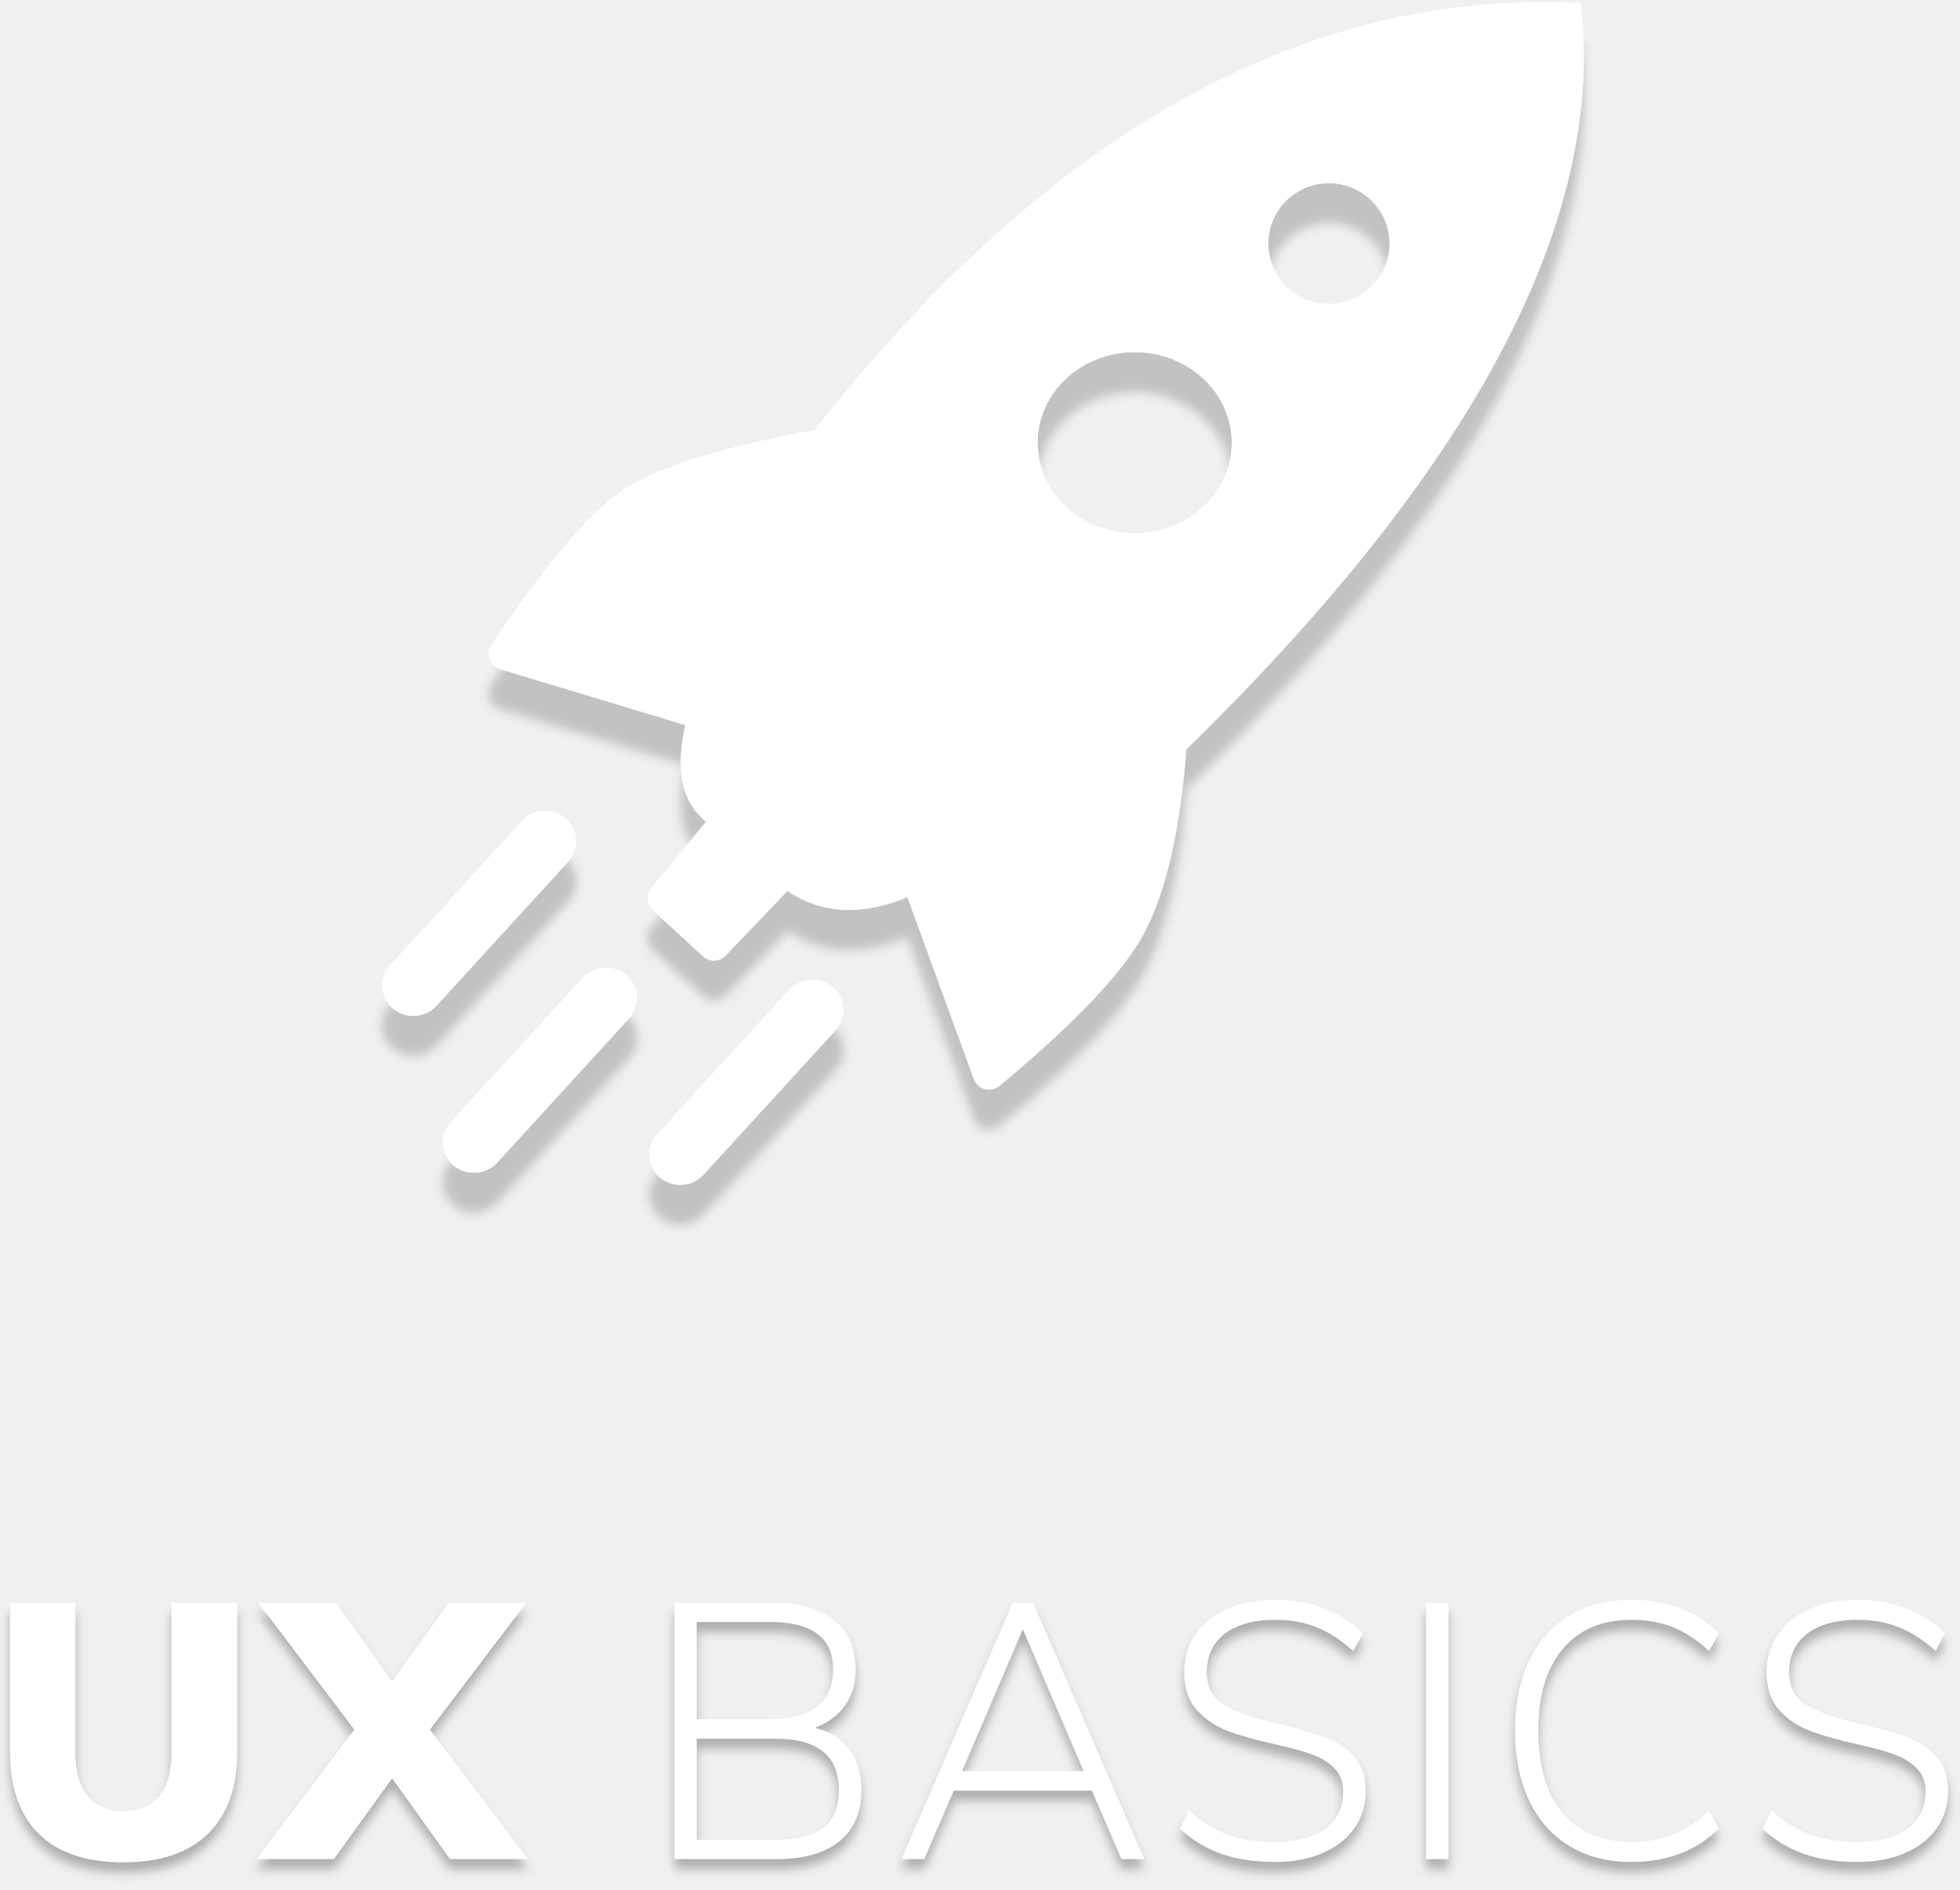
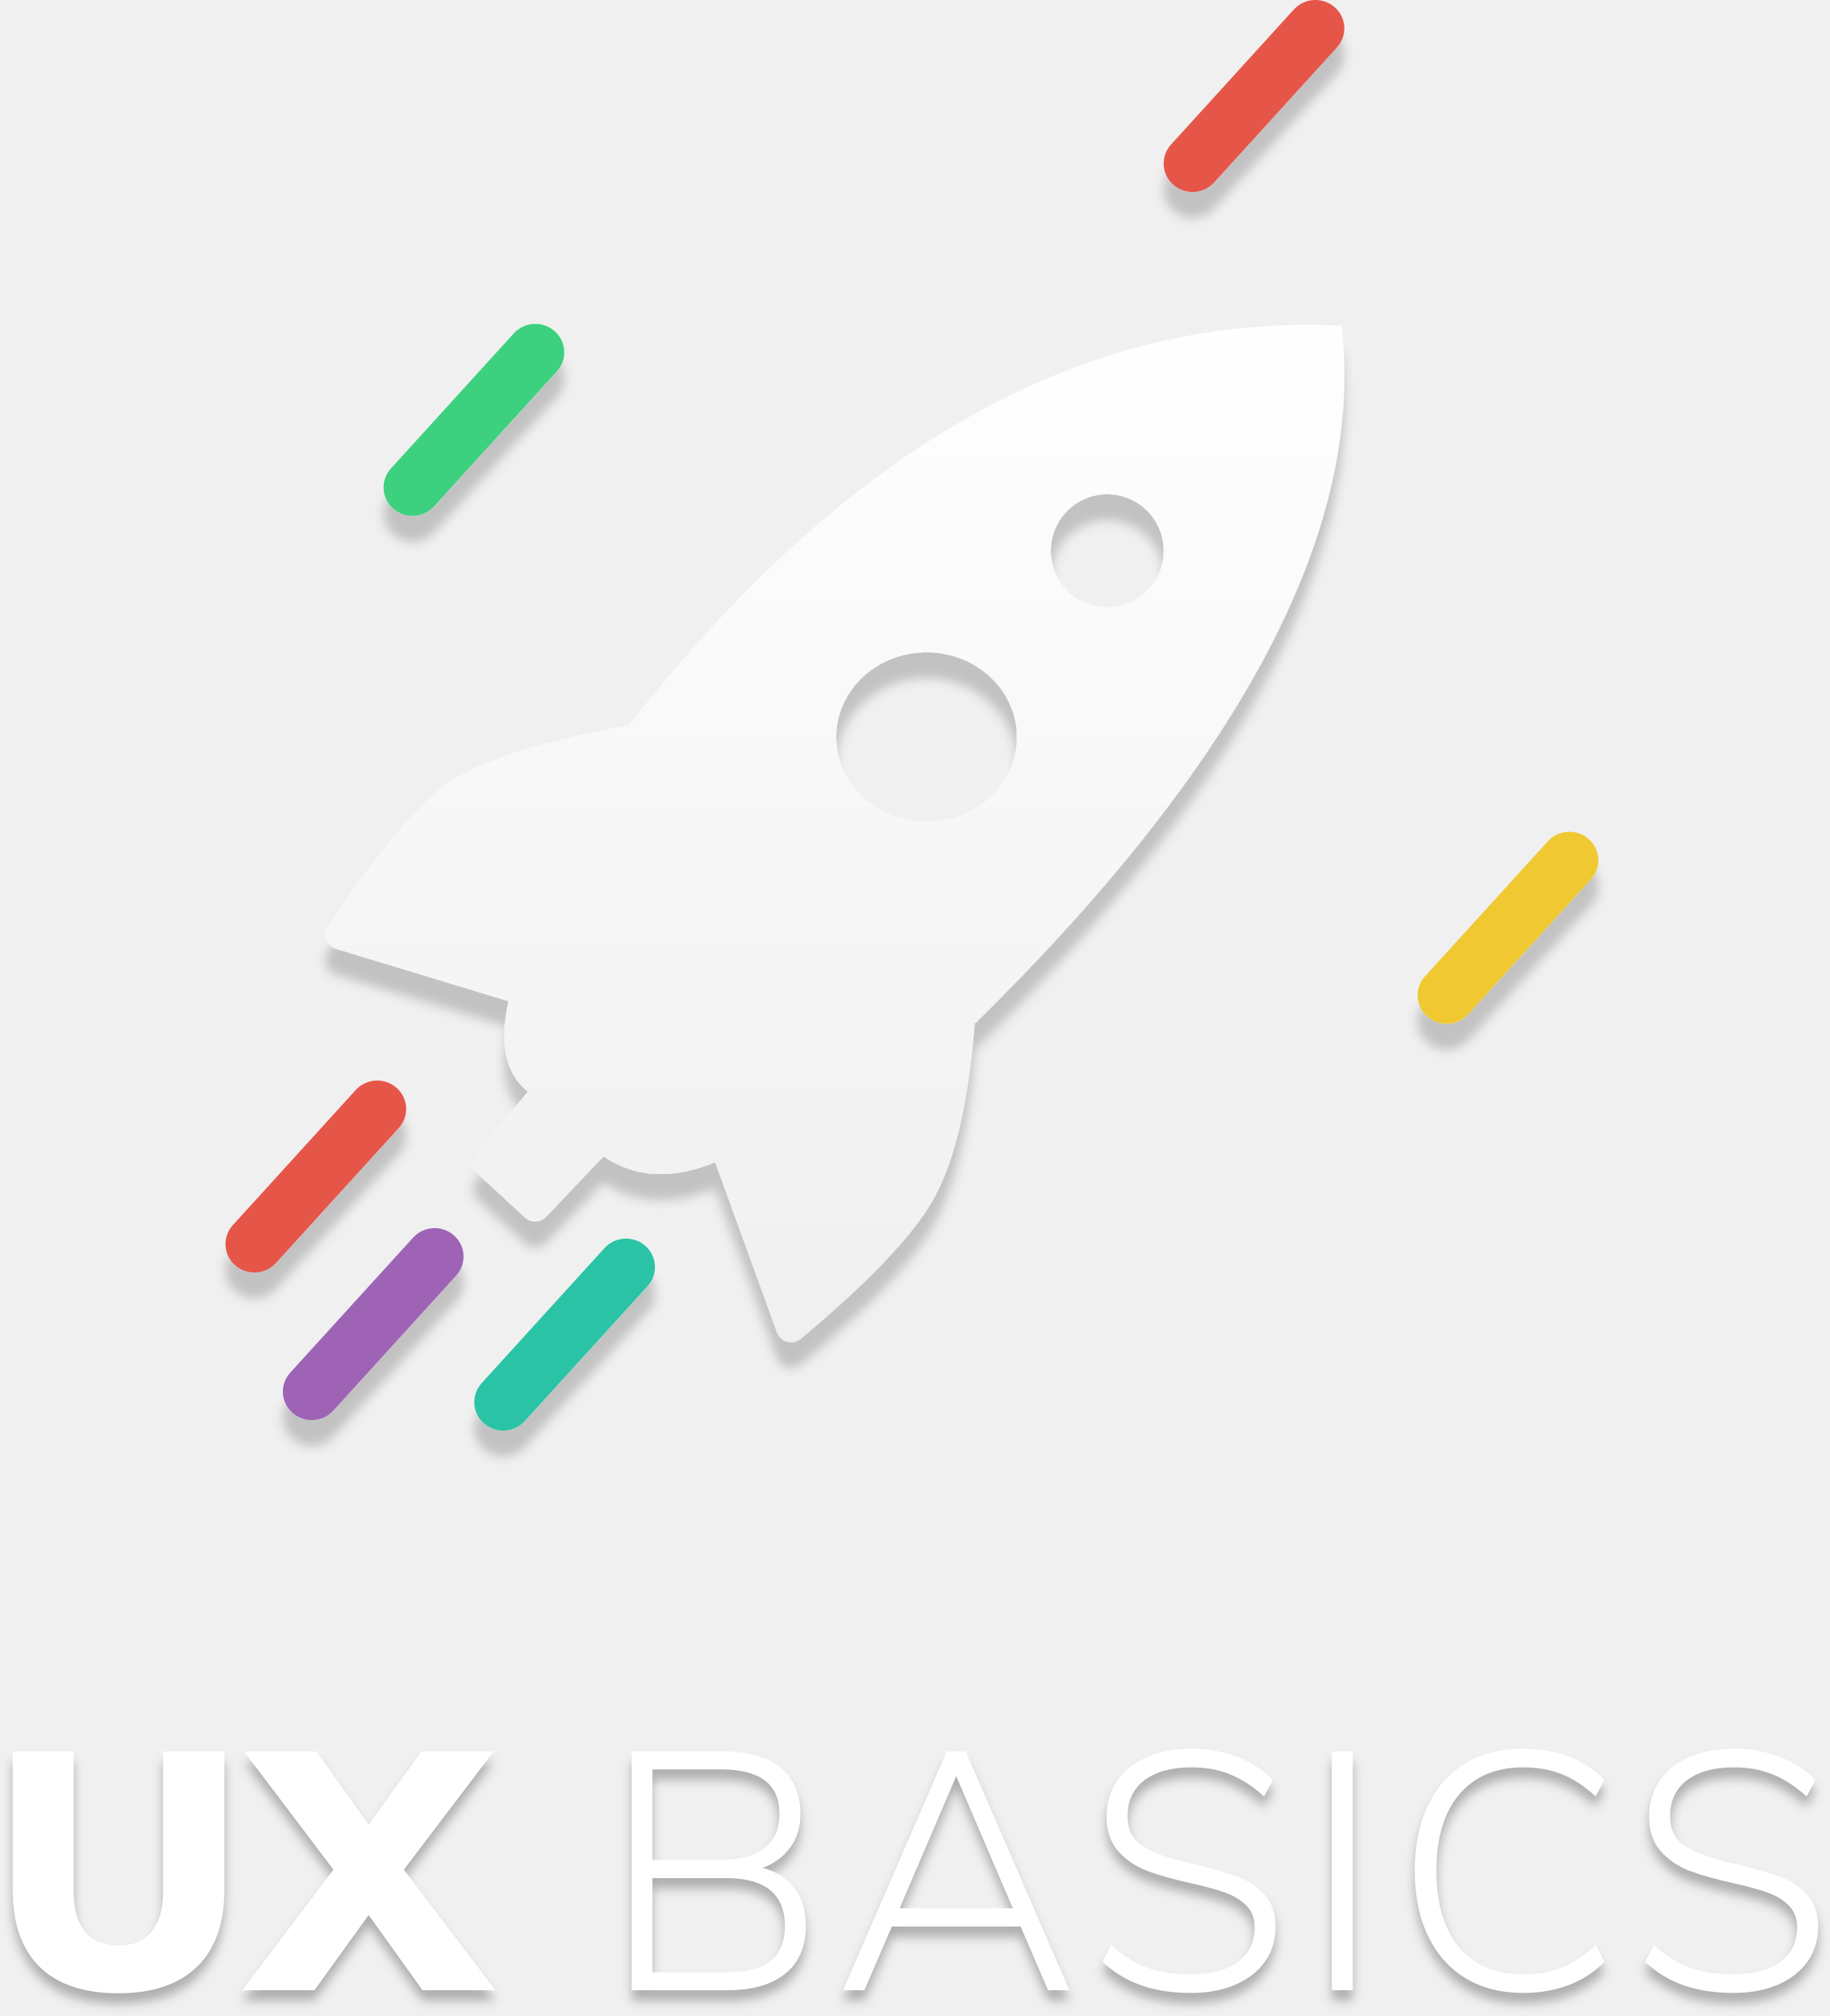
- <svg xmlns="http://www.w3.org/2000/svg" xmlns:xlink="http://www.w3.org/1999/xlink" width="196px" height="189px" viewBox="0 0 196 189" version="1.1">
+ <svg xmlns="http://www.w3.org/2000/svg" xmlns:xlink="http://www.w3.org/1999/xlink" width="353px" height="389px" viewBox="0 0 353 389" version="1.1">
  <defs>
-     <filter x="-2.9%" y="-2.1%" width="106.3%" height="108.3%" filterUnits="objectBoundingBox" id="filter-1">
-       <feOffset dx="0" dy="4" in="SourceAlpha" result="shadowOffsetOuter1" />
-       <feGaussianBlur stdDeviation="0.5" in="shadowOffsetOuter1" result="shadowBlurOuter1" />
+     <filter x="-2.1%" y="-1.3%" width="104.2%" height="105.2%" filterUnits="objectBoundingBox" id="filter-1">
+       <feOffset dx="0" dy="5" in="SourceAlpha" result="shadowOffsetOuter1" />
+       <feGaussianBlur stdDeviation="1" in="shadowOffsetOuter1" result="shadowBlurOuter1" />
      <feColorMatrix values="0 0 0 0 0   0 0 0 0 0   0 0 0 0 0  0 0 0 0.192 0" type="matrix" in="shadowBlurOuter1" result="shadowMatrixOuter1" />
      <feMerge>
        <feMergeNode in="shadowMatrixOuter1" />
        <feMergeNode in="SourceGraphic" />
      </feMerge>
    </filter>
-     <path d="M2.891,184.42 C0.964,182.529 0,179.765 0,176.129 L0,161.291 L6.546,161.291 L6.546,176.383 C6.546,178.226 6.958,179.644 7.782,180.638 C8.607,181.632 9.795,182.129 11.346,182.129 C12.898,182.129 14.086,181.632 14.91,180.638 C15.735,179.644 16.147,178.226 16.147,176.383 L16.147,161.291 L22.729,161.291 L22.729,176.129 C22.729,179.741 21.753,182.499 19.802,184.402 C17.85,186.305 15.032,187.257 11.346,187.257 C7.637,187.257 4.819,186.311 2.891,184.42 Z M41.995,173.983 L51.814,186.929 L43.996,186.929 L38.213,178.856 L32.395,186.929 L24.649,186.929 L34.431,173.983 L24.83,161.291 L32.613,161.291 L38.213,169.146 L43.886,161.291 L51.633,161.291 L41.995,173.983 Z M83.928,175.965 C84.74,177.044 85.146,178.383 85.146,179.983 C85.146,182.238 84.413,183.959 82.946,185.147 C81.479,186.335 79.401,186.929 76.709,186.929 L66.454,186.929 L66.454,161.291 L76.346,161.291 C78.964,161.291 80.989,161.873 82.419,163.037 C83.849,164.2 84.565,165.861 84.565,168.019 C84.565,169.401 84.207,170.589 83.492,171.583 C82.777,172.577 81.777,173.316 80.492,173.801 C81.97,174.165 83.116,174.886 83.928,175.965 Z M68.672,172.928 L76.018,172.928 C78.079,172.928 79.643,172.504 80.71,171.655 C81.777,170.807 82.31,169.583 82.31,167.982 C82.31,164.806 80.213,163.218 76.018,163.218 L68.672,163.218 L68.672,172.928 Z M81.346,183.784 C82.377,182.972 82.892,181.729 82.892,180.056 C82.892,176.613 80.782,174.892 76.564,174.892 L68.672,174.892 L68.672,185.002 L76.564,185.002 C78.722,185.002 80.316,184.596 81.346,183.784 Z M111.141,186.929 L108.195,180.092 L94.376,180.092 L91.43,186.929 L89.139,186.929 L100.267,161.291 L102.303,161.291 L113.432,186.929 L111.141,186.929 Z M95.212,178.129 L107.358,178.129 L101.285,163.946 L95.212,178.129 Z M121.133,186.402 C119.582,185.857 118.2,185.014 116.988,183.875 L117.933,182.093 C119.218,183.232 120.509,184.038 121.806,184.511 C123.103,184.984 124.661,185.22 126.479,185.22 C128.637,185.22 130.316,184.778 131.516,183.893 C132.716,183.008 133.316,181.765 133.316,180.165 C133.316,179.22 133.025,178.45 132.443,177.856 C131.861,177.262 131.122,176.801 130.225,176.474 C129.328,176.147 128.128,175.813 126.625,175.474 C124.637,175.038 123.03,174.589 121.806,174.128 C120.582,173.668 119.545,172.971 118.697,172.037 C117.848,171.104 117.424,169.849 117.424,168.273 C117.424,166.819 117.8,165.546 118.551,164.455 C119.303,163.364 120.364,162.515 121.733,161.909 C123.103,161.303 124.709,161 126.552,161 C128.298,161 129.916,161.285 131.407,161.855 C132.898,162.424 134.189,163.255 135.28,164.346 L134.334,166.128 C133.122,165.037 131.898,164.243 130.661,163.746 C129.425,163.249 128.055,163 126.552,163 C124.394,163 122.709,163.461 121.497,164.382 C120.285,165.303 119.679,166.588 119.679,168.237 C119.679,169.667 120.206,170.728 121.261,171.419 C122.315,172.11 123.861,172.698 125.897,173.183 L126.843,173.401 C128.807,173.886 130.358,174.334 131.498,174.747 C132.637,175.159 133.601,175.795 134.389,176.656 C135.177,177.517 135.571,178.674 135.571,180.129 C135.571,181.535 135.195,182.772 134.444,183.838 C133.692,184.905 132.631,185.735 131.261,186.329 C129.892,186.923 128.298,187.22 126.479,187.22 C124.467,187.22 122.685,186.948 121.133,186.402 Z M141.6,186.929 L141.6,161.291 L143.854,161.291 L143.854,186.929 L141.6,186.929 Z M155.956,185.638 C154.211,184.584 152.865,183.069 151.92,181.093 C150.974,179.117 150.501,176.783 150.501,174.092 C150.501,171.401 150.974,169.067 151.92,167.091 C152.865,165.115 154.211,163.606 155.956,162.564 C157.702,161.521 159.763,161 162.139,161 C163.909,161 165.533,161.279 167.012,161.836 C168.491,162.394 169.776,163.23 170.867,164.346 L169.921,166.128 C168.709,165.012 167.491,164.212 166.266,163.727 C165.042,163.243 163.678,163 162.175,163 C159.217,163 156.92,163.97 155.284,165.909 C153.647,167.849 152.829,170.577 152.829,174.092 C152.829,177.632 153.641,180.371 155.265,182.311 C156.89,184.25 159.193,185.22 162.175,185.22 C163.678,185.22 165.042,184.978 166.266,184.493 C167.491,184.008 168.709,183.208 169.921,182.093 L170.867,183.875 C169.776,184.99 168.491,185.826 167.012,186.384 C165.533,186.942 163.909,187.22 162.139,187.22 C159.763,187.22 157.702,186.693 155.956,185.638 Z M179.368,186.402 C177.817,185.857 176.435,185.014 175.223,183.875 L176.168,182.093 C177.453,183.232 178.744,184.038 180.041,184.511 C181.338,184.984 182.896,185.22 184.714,185.22 C186.872,185.22 188.551,184.778 189.751,183.893 C190.951,183.008 191.551,181.765 191.551,180.165 C191.551,179.22 191.26,178.45 190.678,177.856 C190.097,177.262 189.357,176.801 188.46,176.474 C187.563,176.147 186.363,175.813 184.86,175.474 C182.872,175.038 181.266,174.589 180.041,174.128 C178.817,173.668 177.78,172.971 176.932,172.037 C176.083,171.104 175.659,169.849 175.659,168.273 C175.659,166.819 176.035,165.546 176.786,164.455 C177.538,163.364 178.599,162.515 179.969,161.909 C181.338,161.303 182.945,161 184.787,161 C186.533,161 188.151,161.285 189.642,161.855 C191.133,162.424 192.424,163.255 193.515,164.346 L192.57,166.128 C191.357,165.037 190.133,164.243 188.897,163.746 C187.66,163.249 186.29,163 184.787,163 C182.629,163 180.944,163.461 179.732,164.382 C178.52,165.303 177.914,166.588 177.914,168.237 C177.914,169.667 178.441,170.728 179.496,171.419 C180.55,172.11 182.096,172.698 184.132,173.183 L185.078,173.401 C187.042,173.886 188.593,174.334 189.733,174.747 C190.872,175.159 191.836,175.795 192.624,176.656 C193.412,177.517 193.806,178.674 193.806,180.129 C193.806,181.535 193.43,182.772 192.679,183.838 C191.927,184.905 190.866,185.735 189.497,186.329 C188.127,186.923 186.533,187.22 184.714,187.22 C182.702,187.22 180.92,186.948 179.368,186.402 Z" id="path-2" />
-     <filter x="-1.0%" y="-3.8%" width="102.1%" height="115.2%" filterUnits="objectBoundingBox" id="filter-3">
-       <feOffset dx="0" dy="1" in="SourceAlpha" result="shadowOffsetOuter1" />
-       <feGaussianBlur stdDeviation="0.5" in="shadowOffsetOuter1" result="shadowBlurOuter1" />
+     <linearGradient x1="44.807%" y1="-3.69%" x2="44.807%" y2="98.392%" id="linearGradient-2">
+       <stop stop-color="#FFFFFF" offset="0%" />
+       <stop stop-color="#F0F0F0" offset="100%" />
+     </linearGradient>
+     <path d="M5.639,379.516 C2.175,376.117 0.443,371.149 0.443,364.613 L0.443,337.946 L12.208,337.946 L12.208,365.071 C12.208,368.382 12.949,370.931 14.43,372.718 C15.912,374.505 18.047,375.398 20.836,375.398 C23.625,375.398 25.76,374.505 27.241,372.718 C28.723,370.931 29.463,368.382 29.463,365.071 L29.463,337.946 L41.294,337.946 L41.294,364.613 C41.294,371.106 39.54,376.062 36.032,379.483 C32.525,382.904 27.459,384.614 20.836,384.614 C14.169,384.614 9.103,382.914 5.639,379.516 Z M75.921,360.757 L93.569,384.026 L79.516,384.026 L69.124,369.515 L58.666,384.026 L44.744,384.026 L62.326,360.757 L45.07,337.946 L59.058,337.946 L69.124,352.064 L79.32,337.946 L93.242,337.946 L75.921,360.757 Z M151.287,364.319 C152.747,366.258 153.476,368.666 153.476,371.541 C153.476,375.594 152.158,378.688 149.522,380.823 C146.886,382.958 143.149,384.026 138.313,384.026 L119.881,384.026 L119.881,337.946 L137.659,337.946 C142.365,337.946 146.003,338.991 148.574,341.083 C151.145,343.174 152.431,346.159 152.431,350.037 C152.431,352.521 151.788,354.656 150.502,356.443 C149.217,358.229 147.42,359.558 145.11,360.43 C147.768,361.084 149.827,362.38 151.287,364.319 Z M123.868,358.861 L137.071,358.861 C140.774,358.861 143.585,358.099 145.502,356.574 C147.42,355.049 148.378,352.848 148.378,349.972 C148.378,344.264 144.609,341.41 137.071,341.41 L123.868,341.41 L123.868,358.861 Z M146.646,378.372 C148.498,376.912 149.424,374.679 149.424,371.672 C149.424,365.485 145.633,362.391 138.051,362.391 L123.868,362.391 L123.868,380.561 L138.051,380.561 C141.929,380.561 144.794,379.831 146.646,378.372 Z M200.196,384.026 L194.901,371.738 L170.064,371.738 L164.769,384.026 L160.652,384.026 L180.652,337.946 L184.313,337.946 L204.313,384.026 L200.196,384.026 Z M171.567,368.208 L193.398,368.208 L182.482,342.717 L171.567,368.208 Z M218.155,383.078 C215.367,382.097 212.883,380.583 210.704,378.535 L212.404,375.332 C214.713,377.38 217.033,378.829 219.365,379.679 C221.696,380.529 224.496,380.954 227.764,380.954 C231.642,380.954 234.659,380.158 236.816,378.568 C238.973,376.977 240.052,374.744 240.052,371.868 C240.052,370.169 239.529,368.785 238.483,367.718 C237.437,366.65 236.108,365.822 234.496,365.234 C232.884,364.646 230.727,364.047 228.025,363.437 C224.452,362.652 221.565,361.846 219.365,361.018 C217.164,360.19 215.301,358.938 213.776,357.26 C212.251,355.582 211.489,353.327 211.489,350.495 C211.489,347.88 212.164,345.593 213.515,343.632 C214.866,341.671 216.772,340.146 219.234,339.057 C221.696,337.967 224.583,337.423 227.894,337.423 C231.032,337.423 233.94,337.935 236.62,338.959 C239.3,339.983 241.62,341.475 243.581,343.436 L241.882,346.639 C239.703,344.678 237.503,343.251 235.28,342.357 C233.058,341.464 230.596,341.018 227.894,341.018 C224.016,341.018 220.988,341.845 218.809,343.501 C216.63,345.157 215.541,347.467 215.541,350.43 C215.541,353.001 216.489,354.907 218.384,356.149 C220.28,357.391 223.058,358.447 226.718,359.319 L228.417,359.711 C231.947,360.582 234.736,361.389 236.784,362.129 C238.832,362.87 240.564,364.014 241.98,365.561 C243.396,367.108 244.104,369.188 244.104,371.803 C244.104,374.33 243.429,376.553 242.078,378.47 C240.727,380.387 238.821,381.879 236.359,382.947 C233.897,384.015 231.032,384.548 227.764,384.548 C224.147,384.548 220.944,384.058 218.155,383.078 Z M254.94,384.026 L254.94,337.946 L258.992,337.946 L258.992,384.026 L254.94,384.026 Z M280.743,381.705 C277.606,379.81 275.187,377.086 273.488,373.535 C271.788,369.984 270.939,365.79 270.939,360.953 C270.939,356.116 271.788,351.922 273.488,348.371 C275.187,344.819 277.606,342.107 280.743,340.233 C283.88,338.359 287.584,337.423 291.854,337.423 C295.035,337.423 297.955,337.924 300.613,338.926 C303.271,339.928 305.58,341.431 307.541,343.436 L305.842,346.639 C303.663,344.634 301.473,343.196 299.273,342.325 C297.072,341.453 294.621,341.018 291.92,341.018 C286.604,341.018 282.475,342.76 279.534,346.246 C276.592,349.732 275.122,354.635 275.122,360.953 C275.122,367.315 276.582,372.239 279.501,375.725 C282.421,379.211 286.56,380.954 291.92,380.954 C294.621,380.954 297.072,380.518 299.273,379.646 C301.473,378.775 303.663,377.337 305.842,375.332 L307.541,378.535 C305.58,380.54 303.271,382.043 300.613,383.045 C297.955,384.047 295.035,384.548 291.854,384.548 C287.584,384.548 283.88,383.601 280.743,381.705 Z M322.821,383.078 C320.033,382.097 317.549,380.583 315.37,378.535 L317.07,375.332 C319.379,377.38 321.699,378.829 324.031,379.679 C326.362,380.529 329.161,380.954 332.43,380.954 C336.308,380.954 339.325,380.158 341.482,378.568 C343.639,376.977 344.718,374.744 344.718,371.868 C344.718,370.169 344.195,368.785 343.149,367.718 C342.103,366.65 340.774,365.822 339.162,365.234 C337.549,364.646 335.393,364.047 332.691,363.437 C329.118,362.652 326.231,361.846 324.031,361.018 C321.83,360.19 319.967,358.938 318.442,357.26 C316.917,355.582 316.154,353.327 316.154,350.495 C316.154,347.88 316.83,345.593 318.181,343.632 C319.531,341.671 321.438,340.146 323.9,339.057 C326.362,337.967 329.249,337.423 332.56,337.423 C335.698,337.423 338.606,337.935 341.286,338.959 C343.966,339.983 346.286,341.475 348.247,343.436 L346.548,346.639 C344.369,344.678 342.168,343.251 339.946,342.357 C337.724,341.464 335.262,341.018 332.56,341.018 C328.682,341.018 325.654,341.845 323.475,343.501 C321.296,345.157 320.207,347.467 320.207,350.43 C320.207,353.001 321.155,354.907 323.05,356.149 C324.946,357.391 327.723,358.447 331.384,359.319 L333.083,359.711 C336.613,360.582 339.401,361.389 341.449,362.129 C343.497,362.87 345.229,364.014 346.646,365.561 C348.062,367.108 348.77,369.188 348.77,371.803 C348.77,374.33 348.095,376.553 346.744,378.47 C345.393,380.387 343.487,381.879 341.025,382.947 C338.563,384.015 335.698,384.548 332.43,384.548 C328.813,384.548 325.61,384.058 322.821,383.078 Z" id="path-3" />
+     <filter x="-1.1%" y="-4.2%" width="102.3%" height="117.0%" filterUnits="objectBoundingBox" id="filter-4">
+       <feOffset dx="0" dy="2" in="SourceAlpha" result="shadowOffsetOuter1" />
+       <feGaussianBlur stdDeviation="1" in="shadowOffsetOuter1" result="shadowBlurOuter1" />
      <feColorMatrix values="0 0 0 0 0   0 0 0 0 0   0 0 0 0 0  0 0 0 0.274 0" type="matrix" in="shadowBlurOuter1" />
    </filter>
  </defs>
  <g id="Page-1" stroke="none" stroke-width="1" fill="none" fill-rule="evenodd">
-     <g id="Home" transform="translate(-543, -239)">
-       <g id="Logo" transform="translate(544, 238)">
-         <g id="icon_launch-copy" filter="url(#filter-1)" transform="translate(36, 0)" fill="#FFFFFF">
-           <path d="M13.009,67.914 C12.854,67.867 12.707,67.797 12.573,67.707 C11.833,67.209 11.637,66.204 12.135,65.464 L12.135,65.464 C17.467,57.543 21.752,52.458 24.991,50.21 C28.472,47.793 34.961,45.726 44.456,44.008 C67.976,14.138 93.514,-0.098 121.071,1.301 C123.601,22.909 110.454,47.786 81.631,75.931 C80.969,84.504 79.448,90.832 77.068,94.917 C74.864,98.7 70.154,103.593 62.939,109.595 C62.796,109.713 62.634,109.807 62.459,109.87 C61.621,110.176 60.693,109.745 60.387,108.906 L60.387,108.906 L53.748,90.721 C49.162,92.611 45.16,92.402 41.742,90.095 L35.563,96.561 C34.954,97.198 33.947,97.23 33.299,96.633 L33.299,96.633 L28.277,92.005 C27.644,91.421 27.579,90.444 28.13,89.782 L33.625,83.181 C31.204,81.257 30.509,78.033 31.542,73.508 L13.009,67.914 Z M76.468,54.317 C81.831,54.317 86.178,50.264 86.178,45.264 C86.178,40.265 81.831,36.211 76.468,36.211 C71.105,36.211 66.758,40.265 66.758,45.264 C66.758,50.264 71.105,54.317 76.468,54.317 Z M95.888,31.383 C99.24,31.383 101.957,28.681 101.957,25.348 C101.957,22.015 99.24,19.313 95.888,19.313 C92.536,19.313 89.819,22.015 89.819,25.348 C89.819,28.681 92.536,31.383 95.888,31.383 Z" id="Combined-Shape" />
-           <path d="M21.28,98.784 L8.074,113.224 C6.93,114.475 7.039,116.397 8.318,117.516 C9.597,118.636 11.561,118.529 12.706,117.278 L25.911,102.838 C27.056,101.587 26.947,99.665 25.668,98.545 C24.389,97.426 22.424,97.533 21.28,98.784 Z" id="Line" fill-rule="nonzero" />
-           <path d="M15.211,83.092 L2.005,97.532 C0.861,98.783 0.97,100.705 2.249,101.825 C3.528,102.944 5.492,102.837 6.637,101.586 L19.843,87.146 C20.987,85.895 20.878,83.973 19.599,82.854 C18.32,81.734 16.355,81.841 15.211,83.092 Z" id="Line-Copy-4" fill-rule="nonzero" />
-           <path d="M41.914,99.991 L28.708,114.431 C27.564,115.682 27.673,117.604 28.952,118.723 C30.231,119.843 32.195,119.736 33.34,118.485 L46.546,104.045 C47.69,102.794 47.581,100.872 46.302,99.753 C45.023,98.633 43.059,98.74 41.914,99.991 Z" id="Line-Copy-5" fill-rule="nonzero" />
+     <g id="Style-Guide-&amp;-Assets" transform="translate(-463, -133)">
+       <g id="Group-7" transform="translate(465, 133)">
+         <g id="icon_launch-copy" filter="url(#filter-1)" transform="translate(41.5, 0)">
+           <path d="M21.338,183.08 L21.338,183.08 C21.064,182.997 20.804,182.874 20.566,182.715 C19.232,181.822 18.875,180.018 19.767,178.685 L19.767,178.685 C29.345,164.375 37.042,155.189 42.86,151.128 C49.108,146.767 60.754,143.035 77.798,139.934 C120.017,86.019 165.859,60.324 215.323,62.848 C219.863,101.852 196.265,146.754 144.528,197.555 C143.339,213.029 140.609,224.453 136.337,231.825 C132.382,238.651 123.931,247.479 110.987,258.308 C110.727,258.525 110.432,258.695 110.114,258.811 C108.606,259.358 106.94,258.579 106.392,257.071 L106.392,257.071 L94.478,224.252 C86.245,227.663 79.061,227.286 72.928,223.121 L61.843,234.785 C60.748,235.937 58.929,235.995 57.763,234.914 L48.743,226.556 C47.613,225.508 47.497,223.76 48.48,222.572 L48.48,222.572 L58.357,210.642 C54.011,207.169 52.765,201.35 54.618,193.183 L21.338,183.08 Z M135.26,158.543 C144.886,158.543 152.689,151.227 152.689,142.202 C152.689,133.178 144.886,125.862 135.26,125.862 C125.633,125.862 117.83,133.178 117.83,142.202 C117.83,151.227 125.633,158.543 135.26,158.543 Z M170.119,117.147 C176.136,117.147 181.013,112.27 181.013,106.253 C181.013,100.237 176.136,95.36 170.119,95.36 C164.103,95.36 159.226,100.237 159.226,106.253 C159.226,112.27 164.103,117.147 170.119,117.147 Z" id="Combined-Shape" fill="url(#linearGradient-2)" />
+           <path d="M36.198,238.805 L12.493,264.869 C10.439,267.127 10.635,270.596 12.931,272.617 C15.226,274.638 18.753,274.445 20.807,272.186 L44.511,246.123 C46.565,243.864 46.369,240.395 44.073,238.375 C41.778,236.354 38.252,236.547 36.198,238.805 Z" id="Line" fill="#9E63B5" fill-rule="nonzero" />
+           <path d="M25.125,210.328 L1.421,236.392 C-0.633,238.651 -0.437,242.12 1.859,244.14 C4.154,246.161 7.68,245.968 9.734,243.71 L33.439,217.646 C35.493,215.388 35.297,211.919 33.001,209.898 C30.705,207.877 27.179,208.07 25.125,210.328 Z" id="Line-Copy-4" fill="#E55749" fill-rule="nonzero" />
+           <path d="M55.625,64.328 L31.921,90.392 C29.867,92.651 30.063,96.12 32.359,98.14 C34.654,100.161 38.18,99.968 40.234,97.71 L63.939,71.646 C65.993,69.388 65.797,65.919 63.501,63.898 C61.205,61.877 57.679,62.07 55.625,64.328 Z" id="Line-Copy-6" fill="#3ED17F" fill-rule="nonzero" />
+           <path d="M73.125,240.828 L49.421,266.892 C47.367,269.151 47.563,272.62 49.859,274.64 C52.154,276.661 55.68,276.468 57.734,274.21 L81.439,248.146 C83.493,245.888 83.297,242.419 81.001,240.398 C78.705,238.377 75.179,238.57 73.125,240.828 Z" id="Line-Copy-5" fill="#2BC3A6" fill-rule="nonzero" />
+           <path d="M255.125,162.328 L231.421,188.392 C229.367,190.651 229.563,194.12 231.859,196.14 C234.154,198.161 237.68,197.968 239.734,195.71 L263.439,169.646 C265.493,167.388 265.297,163.919 263.001,161.898 C260.705,159.877 257.179,160.07 255.125,162.328 Z" id="Line-Copy-7" fill="#F0C830" fill-rule="nonzero" />
+           <path d="M206.125,1.828 L182.421,27.892 C180.367,30.151 180.563,33.62 182.859,35.64 C185.154,37.661 188.68,37.468 190.734,35.21 L214.439,9.146 C216.493,6.888 216.297,3.419 214.001,1.398 C211.705,-0.623 208.179,-0.43 206.125,1.828 Z" id="Line-Copy-8" fill="#E55749" fill-rule="nonzero" />
        </g>
        <g id="UX-BASICS">
-           <use fill="black" fill-opacity="1" filter="url(#filter-3)" xlink:href="#path-2" />
-           <use fill="#FFFFFF" fill-rule="evenodd" xlink:href="#path-2" />
+           <use fill="black" fill-opacity="1" filter="url(#filter-4)" xlink:href="#path-3" />
+           <use fill="#FFFFFF" fill-rule="evenodd" xlink:href="#path-3" />
        </g>
      </g>
    </g>
  </g>
</svg>
